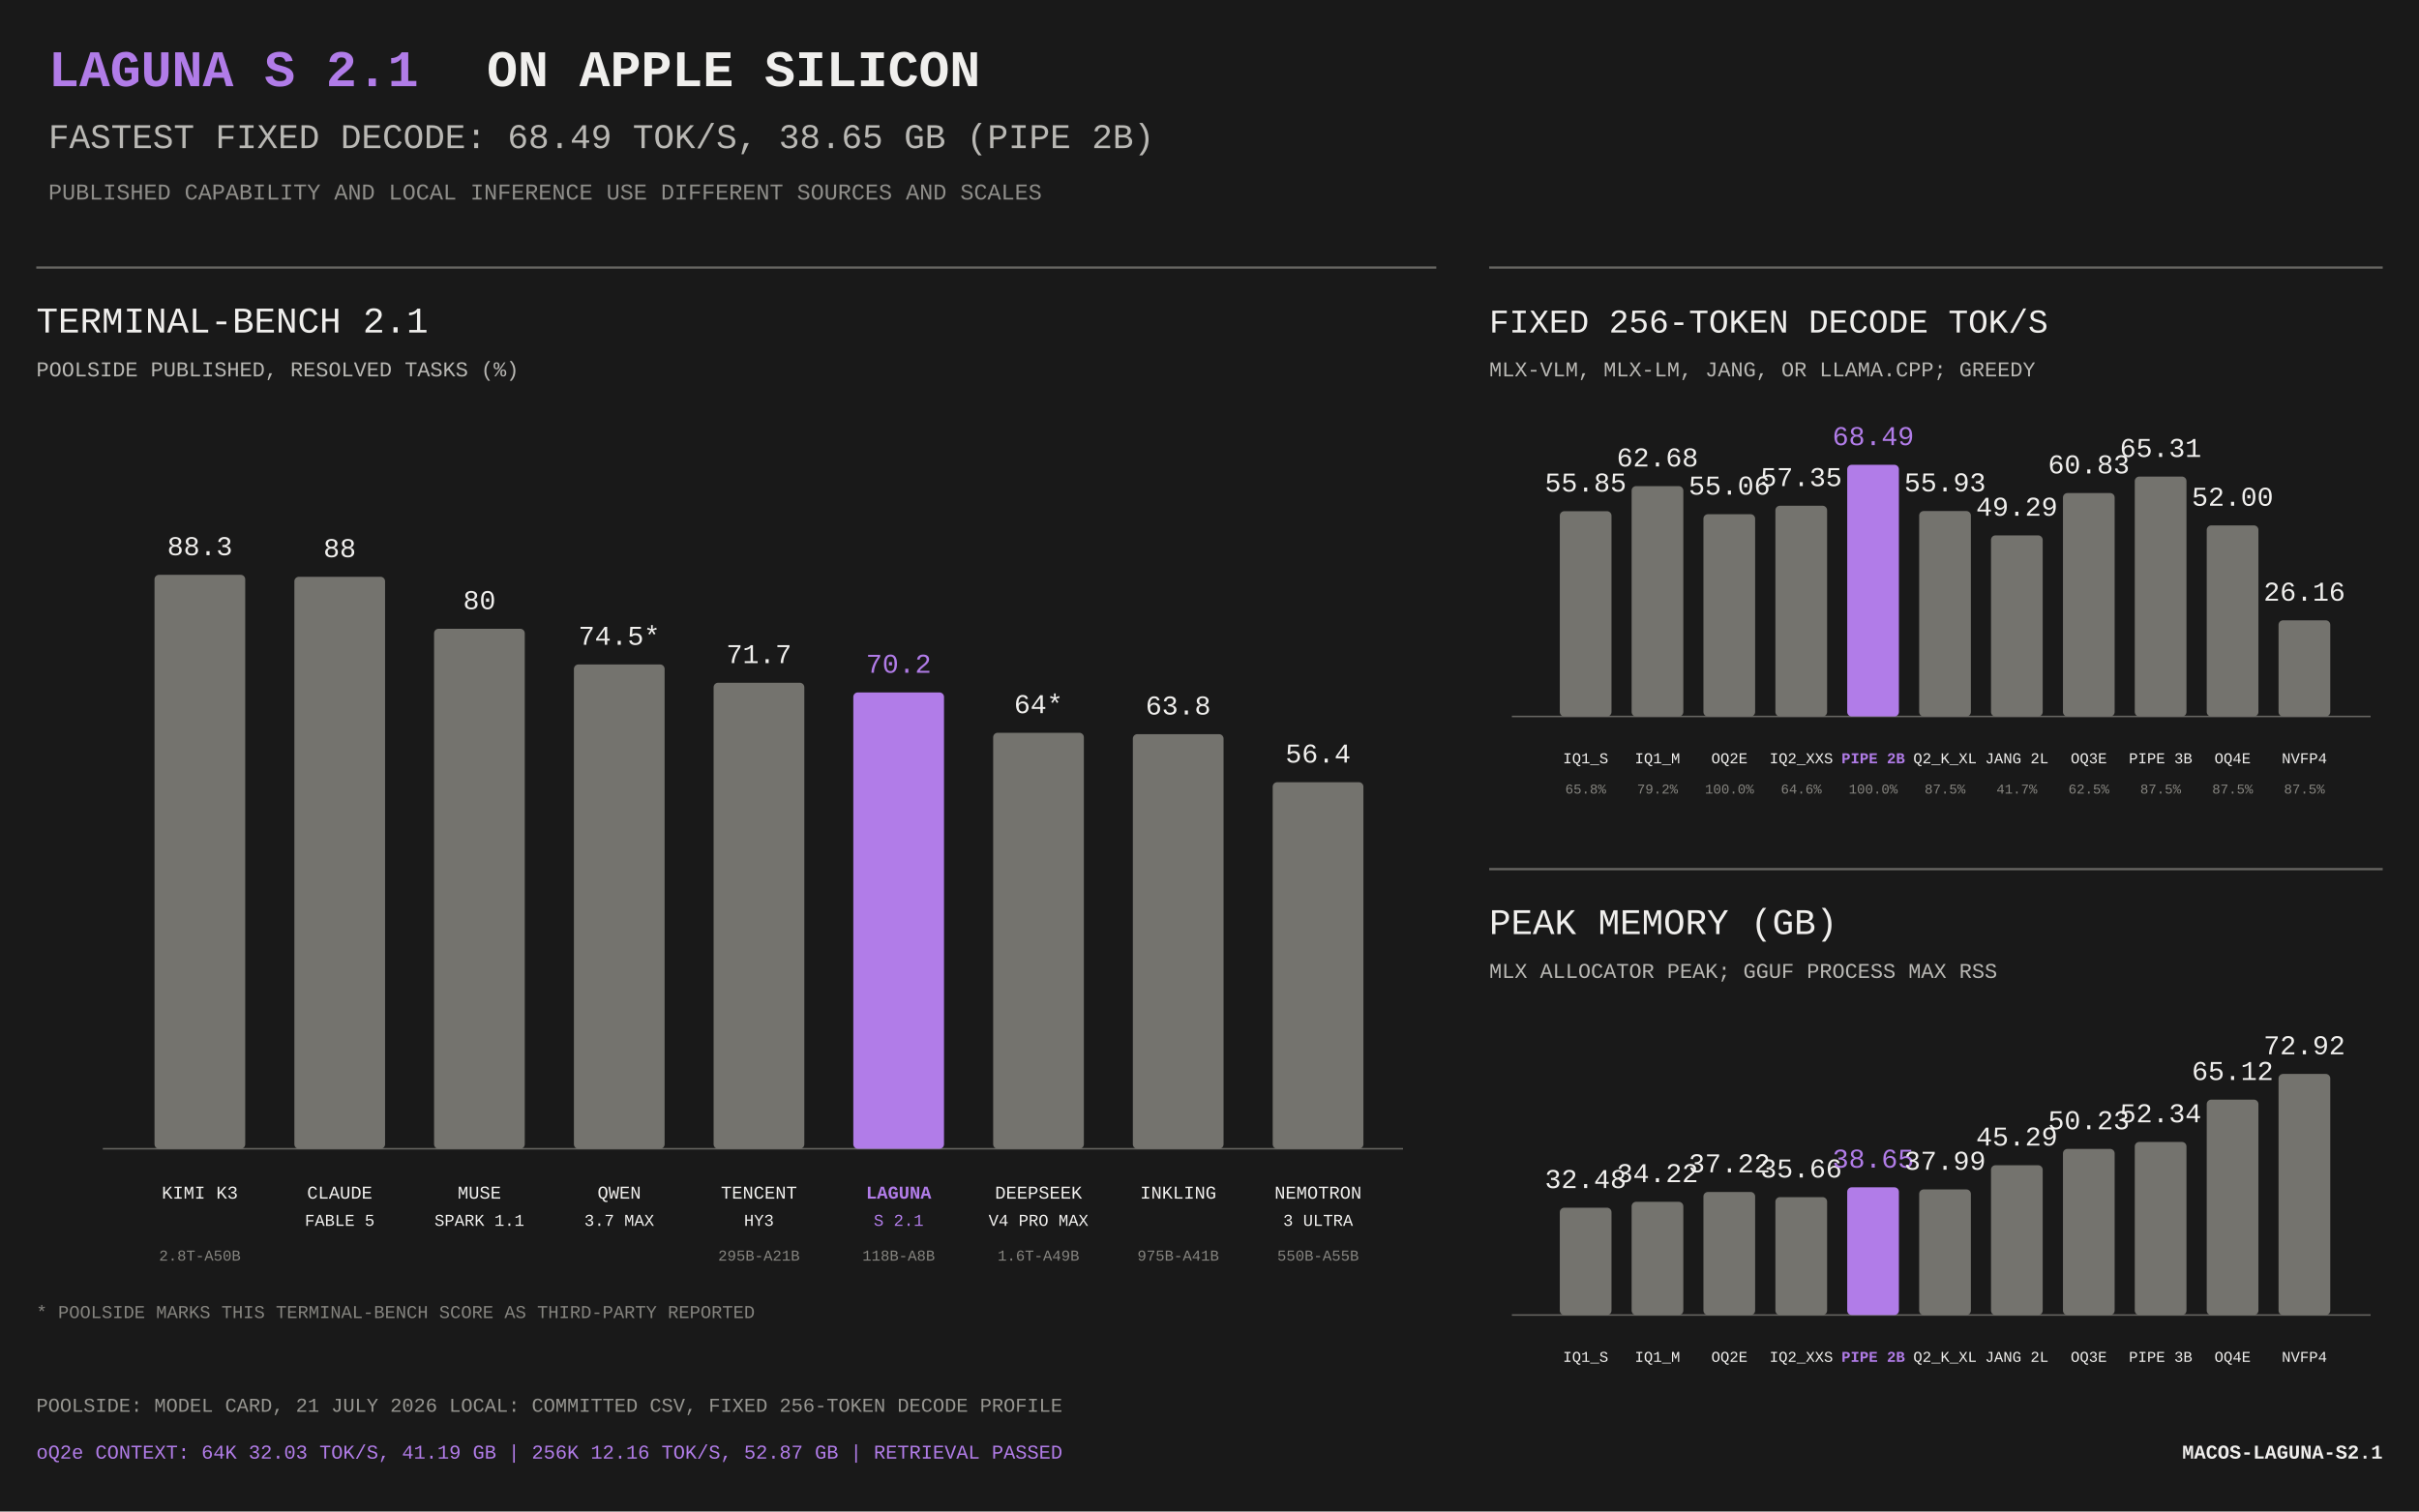
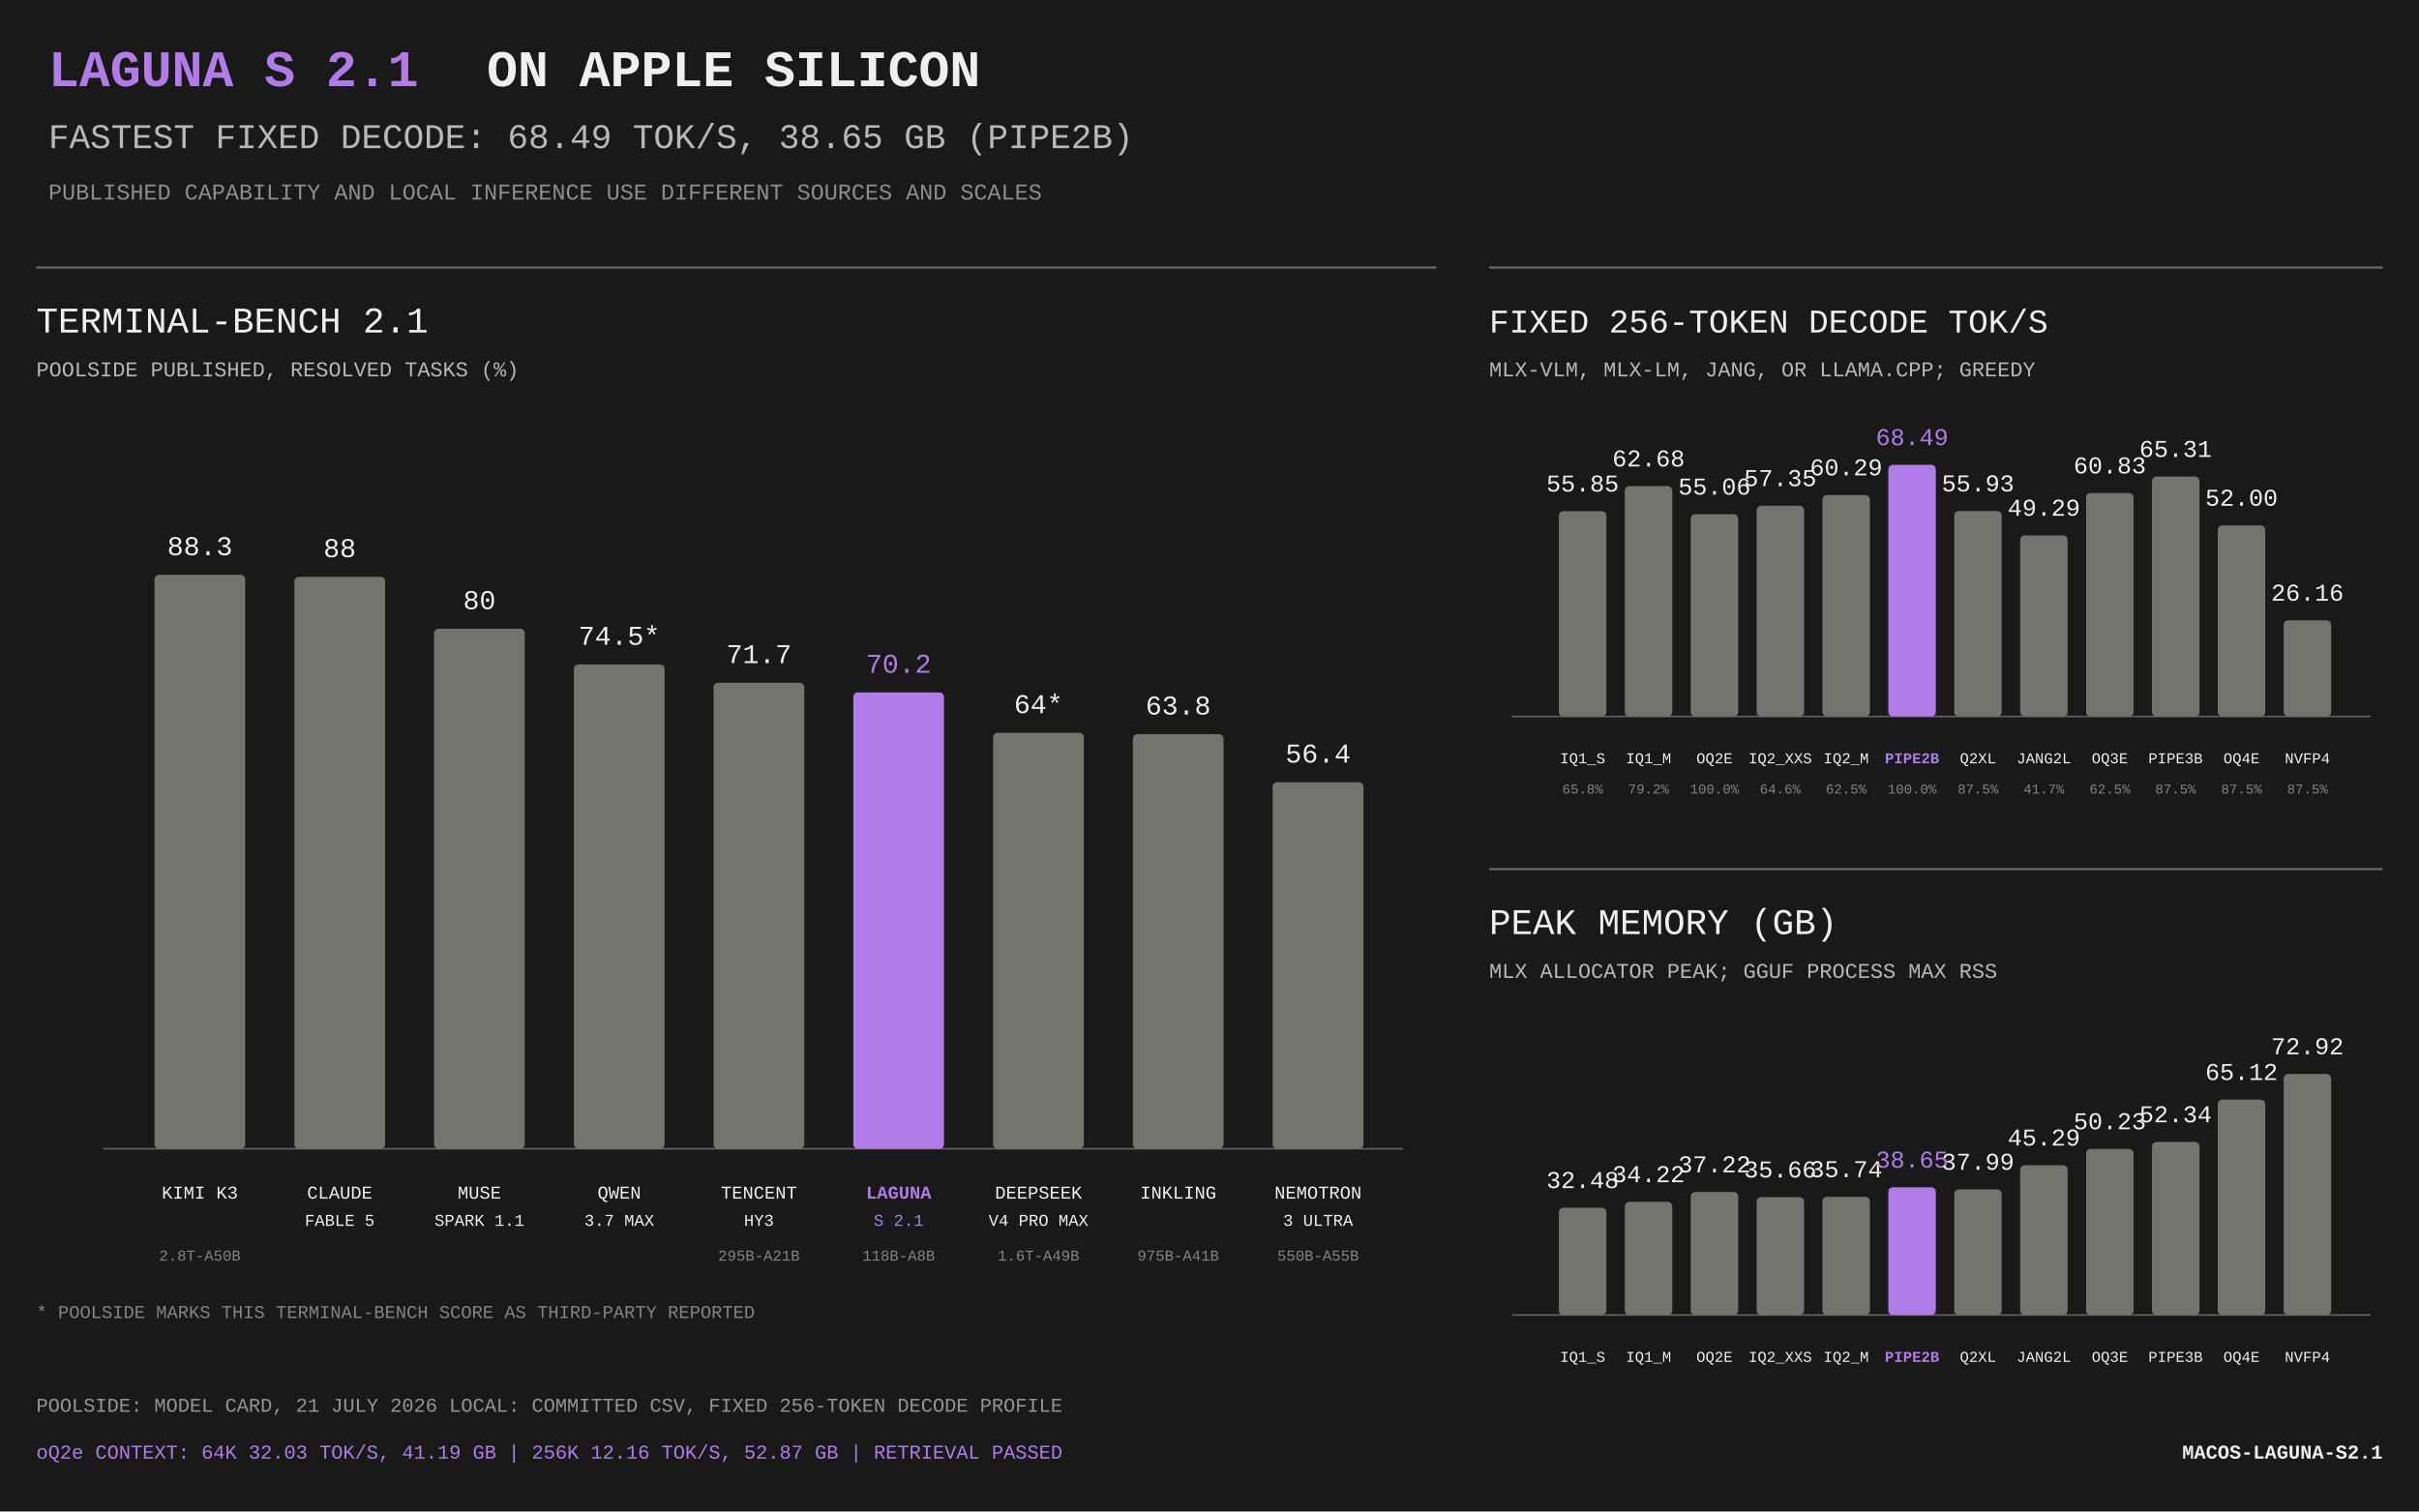
<svg xmlns="http://www.w3.org/2000/svg" width="1600" height="1000" viewBox="0 0 1600 1000" role="img" aria-labelledby="title desc">
  <rect width="1600" height="1000" fill="#191919" />
  <style>text { font-family: "SFMono-Regular", Consolas, "Liberation Mono", ui-monospace, monospace; }</style>
  <text x="32.0" y="57.0" font-size="34" font-weight="700" fill="#b17ce8" text-anchor="start">LAGUNA S 2.1</text>
  <text x="322.0" y="57.0" font-size="34" font-weight="700" fill="#f0efed" text-anchor="start">ON APPLE SILICON</text>
-   <text x="32.0" y="98.0" font-size="23" font-weight="500" fill="#b9b8b4" text-anchor="start">FASTEST FIXED DECODE: 68.49 TOK/S, 38.65 GB (PIPE 2B)</text>
+   <text x="32.0" y="98.0" font-size="23" font-weight="500" fill="#b9b8b4" text-anchor="start">FASTEST FIXED DECODE: 68.49 TOK/S, 38.65 GB (PIPE2B)</text>
  <text x="32.0" y="132.0" font-size="15" font-weight="400" fill="#8f8e8a" text-anchor="start">PUBLISHED CAPABILITY AND LOCAL INFERENCE USE DIFFERENT SOURCES AND SCALES</text>
  <line x1="24.0" y1="177.0" x2="950.0" y2="177.0" stroke="#666561" stroke-width="1.5" />
  <text x="24.0" y="220.0" font-size="24" font-weight="500" fill="#f0efed" text-anchor="start">TERMINAL-BENCH 2.1</text>
  <text x="24.0" y="249.0" font-size="14" font-weight="400" fill="#b9b8b4" text-anchor="start">POOLSIDE PUBLISHED, RESOLVED TASKS (%)</text>
  <line x1="68.0" y1="760.0" x2="928.0" y2="760.0" stroke="#666561" stroke-width="1" />
  <rect x="102.2" y="380.3" width="60.0" height="379.7" rx="3" fill="#74736e" />
  <text x="132.2" y="367.3" font-size="18" font-weight="500" fill="#f0efed" text-anchor="middle">88.3</text>
  <text x="132.2" y="793.0" font-size="12" font-weight="500" fill="#f0efed" text-anchor="middle">KIMI K3</text>
  <text x="132.2" y="834.0" font-size="10" font-weight="400" fill="#85847f" text-anchor="middle">2.8T-A50B</text>
  <rect x="194.7" y="381.6" width="60.0" height="378.4" rx="3" fill="#74736e" />
  <text x="224.7" y="368.6" font-size="18" font-weight="500" fill="#f0efed" text-anchor="middle">88</text>
  <text x="224.7" y="793.0" font-size="12" font-weight="500" fill="#f0efed" text-anchor="middle">CLAUDE</text>
  <text x="224.7" y="811.0" font-size="11" font-weight="400" fill="#f0efed" text-anchor="middle">FABLE 5</text>
  <rect x="287.1" y="416.0" width="60.0" height="344.0" rx="3" fill="#74736e" />
  <text x="317.1" y="403.0" font-size="18" font-weight="500" fill="#f0efed" text-anchor="middle">80</text>
  <text x="317.1" y="793.0" font-size="12" font-weight="500" fill="#f0efed" text-anchor="middle">MUSE</text>
  <text x="317.1" y="811.0" font-size="11" font-weight="400" fill="#f0efed" text-anchor="middle">SPARK 1.1</text>
  <rect x="379.6" y="439.6" width="60.0" height="320.4" rx="3" fill="#74736e" />
  <text x="409.6" y="426.6" font-size="18" font-weight="500" fill="#f0efed" text-anchor="middle">74.5*</text>
  <text x="409.6" y="793.0" font-size="12" font-weight="500" fill="#f0efed" text-anchor="middle">QWEN</text>
  <text x="409.6" y="811.0" font-size="11" font-weight="400" fill="#f0efed" text-anchor="middle">3.7 MAX</text>
  <rect x="472.0" y="451.7" width="60.0" height="308.3" rx="3" fill="#74736e" />
  <text x="502.0" y="438.7" font-size="18" font-weight="500" fill="#f0efed" text-anchor="middle">71.7</text>
  <text x="502.0" y="793.0" font-size="12" font-weight="500" fill="#f0efed" text-anchor="middle">TENCENT</text>
  <text x="502.0" y="811.0" font-size="11" font-weight="400" fill="#f0efed" text-anchor="middle">HY3</text>
  <text x="502.0" y="834.0" font-size="10" font-weight="400" fill="#85847f" text-anchor="middle">295B-A21B</text>
  <rect x="564.4" y="458.1" width="60.0" height="301.9" rx="3" fill="#b17ce8" />
  <text x="594.4" y="445.1" font-size="18" font-weight="500" fill="#b17ce8" text-anchor="middle">70.2</text>
  <text x="594.4" y="793.0" font-size="12" font-weight="700" fill="#b17ce8" text-anchor="middle">LAGUNA</text>
  <text x="594.4" y="811.0" font-size="11" font-weight="400" fill="#b17ce8" text-anchor="middle">S 2.1</text>
  <text x="594.4" y="834.0" font-size="10" font-weight="400" fill="#85847f" text-anchor="middle">118B-A8B</text>
  <rect x="656.9" y="484.8" width="60.0" height="275.2" rx="3" fill="#74736e" />
  <text x="686.9" y="471.8" font-size="18" font-weight="500" fill="#f0efed" text-anchor="middle">64*</text>
  <text x="686.9" y="793.0" font-size="12" font-weight="500" fill="#f0efed" text-anchor="middle">DEEPSEEK</text>
  <text x="686.9" y="811.0" font-size="11" font-weight="400" fill="#f0efed" text-anchor="middle">V4 PRO MAX</text>
  <text x="686.9" y="834.0" font-size="10" font-weight="400" fill="#85847f" text-anchor="middle">1.6T-A49B</text>
  <rect x="749.3" y="485.7" width="60.0" height="274.3" rx="3" fill="#74736e" />
  <text x="779.3" y="472.7" font-size="18" font-weight="500" fill="#f0efed" text-anchor="middle">63.8</text>
  <text x="779.3" y="793.0" font-size="12" font-weight="500" fill="#f0efed" text-anchor="middle">INKLING</text>
  <text x="779.3" y="834.0" font-size="10" font-weight="400" fill="#85847f" text-anchor="middle">975B-A41B</text>
  <rect x="841.8" y="517.5" width="60.0" height="242.5" rx="3" fill="#74736e" />
  <text x="871.8" y="504.5" font-size="18" font-weight="500" fill="#f0efed" text-anchor="middle">56.4</text>
  <text x="871.8" y="793.0" font-size="12" font-weight="500" fill="#f0efed" text-anchor="middle">NEMOTRON</text>
  <text x="871.8" y="811.0" font-size="11" font-weight="400" fill="#f0efed" text-anchor="middle">3 ULTRA</text>
  <text x="871.8" y="834.0" font-size="10" font-weight="400" fill="#85847f" text-anchor="middle">550B-A55B</text>
  <text x="24.0" y="872.0" font-size="12" font-weight="400" fill="#85847f" text-anchor="start">* POOLSIDE MARKS THIS TERMINAL-BENCH SCORE AS THIRD-PARTY REPORTED</text>
  <line x1="985.0" y1="177.0" x2="1576.0" y2="177.0" stroke="#666561" stroke-width="1.5" />
  <text x="985.0" y="220.0" font-size="22" font-weight="500" fill="#f0efed" text-anchor="start">FIXED 256-TOKEN DECODE TOK/S</text>
  <text x="985.0" y="249.0" font-size="14" font-weight="400" fill="#b9b8b4" text-anchor="start">MLX-VLM, MLX-LM, JANG, OR LLAMA.CPP; GREEDY</text>
  <line x1="1000.0" y1="474.0" x2="1568.0" y2="474.0" stroke="#666561" stroke-width="1" />
-   <rect x="1031.7" y="338.2" width="34.2" height="135.8" rx="3" fill="#74736e" />
-   <text x="1048.8" y="325.2" font-size="18" font-weight="500" fill="#f0efed" text-anchor="middle">55.85</text>
-   <text x="1048.8" y="505.0" font-size="10" font-weight="500" fill="#f0efed" text-anchor="middle">IQ1_S</text>
-   <text x="1048.8" y="525.0" font-size="9" font-weight="400" fill="#85847f" text-anchor="middle">65.8%</text>
-   <rect x="1079.2" y="321.6" width="34.2" height="152.4" rx="3" fill="#74736e" />
-   <text x="1096.3" y="308.6" font-size="18" font-weight="500" fill="#f0efed" text-anchor="middle">62.68</text>
-   <text x="1096.3" y="505.0" font-size="10" font-weight="500" fill="#f0efed" text-anchor="middle">IQ1_M</text>
-   <text x="1096.3" y="525.0" font-size="9" font-weight="400" fill="#85847f" text-anchor="middle">79.2%</text>
-   <rect x="1126.7" y="340.2" width="34.2" height="133.8" rx="3" fill="#74736e" />
-   <text x="1143.9" y="327.2" font-size="18" font-weight="500" fill="#f0efed" text-anchor="middle">55.06</text>
-   <text x="1143.9" y="505.0" font-size="10" font-weight="500" fill="#f0efed" text-anchor="middle">OQ2E</text>
-   <text x="1143.9" y="525.0" font-size="9" font-weight="400" fill="#85847f" text-anchor="middle">100.0%</text>
-   <rect x="1174.3" y="334.6" width="34.2" height="139.4" rx="3" fill="#74736e" />
-   <text x="1191.4" y="321.6" font-size="18" font-weight="500" fill="#f0efed" text-anchor="middle">57.35</text>
-   <text x="1191.4" y="505.0" font-size="10" font-weight="500" fill="#f0efed" text-anchor="middle">IQ2_XXS</text>
-   <text x="1191.4" y="525.0" font-size="9" font-weight="400" fill="#85847f" text-anchor="middle">64.6%</text>
-   <rect x="1221.8" y="307.5" width="34.2" height="166.5" rx="3" fill="#b17ce8" />
-   <text x="1239.0" y="294.5" font-size="18" font-weight="500" fill="#b17ce8" text-anchor="middle">68.49</text>
-   <text x="1239.0" y="505.0" font-size="10" font-weight="700" fill="#b17ce8" text-anchor="middle">PIPE 2B</text>
-   <text x="1239.0" y="525.0" font-size="9" font-weight="400" fill="#85847f" text-anchor="middle">100.0%</text>
-   <rect x="1269.4" y="338.1" width="34.2" height="135.9" rx="3" fill="#74736e" />
-   <text x="1286.5" y="325.1" font-size="18" font-weight="500" fill="#f0efed" text-anchor="middle">55.93</text>
-   <text x="1286.5" y="505.0" font-size="10" font-weight="500" fill="#f0efed" text-anchor="middle">Q2_K_XL</text>
-   <text x="1286.5" y="525.0" font-size="9" font-weight="400" fill="#85847f" text-anchor="middle">87.5%</text>
-   <rect x="1316.9" y="354.2" width="34.2" height="119.8" rx="3" fill="#74736e" />
-   <text x="1334.0" y="341.2" font-size="18" font-weight="500" fill="#f0efed" text-anchor="middle">49.29</text>
-   <text x="1334.0" y="505.0" font-size="10" font-weight="500" fill="#f0efed" text-anchor="middle">JANG 2L</text>
-   <text x="1334.0" y="525.0" font-size="9" font-weight="400" fill="#85847f" text-anchor="middle">41.7%</text>
-   <rect x="1364.5" y="326.2" width="34.2" height="147.8" rx="3" fill="#74736e" />
-   <text x="1381.6" y="313.2" font-size="18" font-weight="500" fill="#f0efed" text-anchor="middle">60.83</text>
-   <text x="1381.6" y="505.0" font-size="10" font-weight="500" fill="#f0efed" text-anchor="middle">OQ3E</text>
-   <text x="1381.6" y="525.0" font-size="9" font-weight="400" fill="#85847f" text-anchor="middle">62.5%</text>
-   <rect x="1412.0" y="315.3" width="34.2" height="158.7" rx="3" fill="#74736e" />
-   <text x="1429.1" y="302.3" font-size="18" font-weight="500" fill="#f0efed" text-anchor="middle">65.31</text>
-   <text x="1429.1" y="505.0" font-size="10" font-weight="500" fill="#f0efed" text-anchor="middle">PIPE 3B</text>
-   <text x="1429.1" y="525.0" font-size="9" font-weight="400" fill="#85847f" text-anchor="middle">87.5%</text>
-   <rect x="1459.6" y="347.6" width="34.2" height="126.4" rx="3" fill="#74736e" />
-   <text x="1476.7" y="334.6" font-size="18" font-weight="500" fill="#f0efed" text-anchor="middle">52.00</text>
-   <text x="1476.7" y="505.0" font-size="10" font-weight="500" fill="#f0efed" text-anchor="middle">OQ4E</text>
-   <text x="1476.7" y="525.0" font-size="9" font-weight="400" fill="#85847f" text-anchor="middle">87.5%</text>
-   <rect x="1507.1" y="410.4" width="34.2" height="63.6" rx="3" fill="#74736e" />
-   <text x="1524.2" y="397.4" font-size="18" font-weight="500" fill="#f0efed" text-anchor="middle">26.16</text>
-   <text x="1524.2" y="505.0" font-size="10" font-weight="500" fill="#f0efed" text-anchor="middle">NVFP4</text>
-   <text x="1524.2" y="525.0" font-size="9" font-weight="400" fill="#85847f" text-anchor="middle">87.5%</text>
+   <rect x="1031.1" y="338.2" width="31.4" height="135.8" rx="3" fill="#74736e" />
+   <text x="1046.8" y="325.2" font-size="16" font-weight="500" fill="#f0efed" text-anchor="middle">55.85</text>
+   <text x="1046.8" y="505.0" font-size="10" font-weight="500" fill="#f0efed" text-anchor="middle">IQ1_S</text>
+   <text x="1046.8" y="525.0" font-size="9" font-weight="400" fill="#85847f" text-anchor="middle">65.8%</text>
+   <rect x="1074.7" y="321.6" width="31.4" height="152.4" rx="3" fill="#74736e" />
+   <text x="1090.4" y="308.6" font-size="16" font-weight="500" fill="#f0efed" text-anchor="middle">62.68</text>
+   <text x="1090.4" y="505.0" font-size="10" font-weight="500" fill="#f0efed" text-anchor="middle">IQ1_M</text>
+   <text x="1090.4" y="525.0" font-size="9" font-weight="400" fill="#85847f" text-anchor="middle">79.2%</text>
+   <rect x="1118.3" y="340.2" width="31.4" height="133.8" rx="3" fill="#74736e" />
+   <text x="1134.0" y="327.2" font-size="16" font-weight="500" fill="#f0efed" text-anchor="middle">55.06</text>
+   <text x="1134.0" y="505.0" font-size="10" font-weight="500" fill="#f0efed" text-anchor="middle">OQ2E</text>
+   <text x="1134.0" y="525.0" font-size="9" font-weight="400" fill="#85847f" text-anchor="middle">100.0%</text>
+   <rect x="1161.9" y="334.6" width="31.4" height="139.4" rx="3" fill="#74736e" />
+   <text x="1177.5" y="321.6" font-size="16" font-weight="500" fill="#f0efed" text-anchor="middle">57.35</text>
+   <text x="1177.5" y="505.0" font-size="10" font-weight="500" fill="#f0efed" text-anchor="middle">IQ2_XXS</text>
+   <text x="1177.5" y="525.0" font-size="9" font-weight="400" fill="#85847f" text-anchor="middle">64.6%</text>
+   <rect x="1205.4" y="327.5" width="31.4" height="146.5" rx="3" fill="#74736e" />
+   <text x="1221.1" y="314.5" font-size="16" font-weight="500" fill="#f0efed" text-anchor="middle">60.29</text>
+   <text x="1221.1" y="505.0" font-size="10" font-weight="500" fill="#f0efed" text-anchor="middle">IQ2_M</text>
+   <text x="1221.1" y="525.0" font-size="9" font-weight="400" fill="#85847f" text-anchor="middle">62.5%</text>
+   <rect x="1249.0" y="307.5" width="31.4" height="166.5" rx="3" fill="#b17ce8" />
+   <text x="1264.7" y="294.5" font-size="16" font-weight="500" fill="#b17ce8" text-anchor="middle">68.49</text>
+   <text x="1264.7" y="505.0" font-size="10" font-weight="700" fill="#b17ce8" text-anchor="middle">PIPE2B</text>
+   <text x="1264.7" y="525.0" font-size="9" font-weight="400" fill="#85847f" text-anchor="middle">100.0%</text>
+   <rect x="1292.6" y="338.1" width="31.4" height="135.9" rx="3" fill="#74736e" />
+   <text x="1308.3" y="325.1" font-size="16" font-weight="500" fill="#f0efed" text-anchor="middle">55.93</text>
+   <text x="1308.3" y="505.0" font-size="10" font-weight="500" fill="#f0efed" text-anchor="middle">Q2XL</text>
+   <text x="1308.3" y="525.0" font-size="9" font-weight="400" fill="#85847f" text-anchor="middle">87.5%</text>
+   <rect x="1336.2" y="354.2" width="31.4" height="119.8" rx="3" fill="#74736e" />
+   <text x="1351.9" y="341.2" font-size="16" font-weight="500" fill="#f0efed" text-anchor="middle">49.29</text>
+   <text x="1351.9" y="505.0" font-size="10" font-weight="500" fill="#f0efed" text-anchor="middle">JANG2L</text>
+   <text x="1351.9" y="525.0" font-size="9" font-weight="400" fill="#85847f" text-anchor="middle">41.7%</text>
+   <rect x="1379.8" y="326.2" width="31.4" height="147.8" rx="3" fill="#74736e" />
+   <text x="1395.5" y="313.2" font-size="16" font-weight="500" fill="#f0efed" text-anchor="middle">60.83</text>
+   <text x="1395.5" y="505.0" font-size="10" font-weight="500" fill="#f0efed" text-anchor="middle">OQ3E</text>
+   <text x="1395.5" y="525.0" font-size="9" font-weight="400" fill="#85847f" text-anchor="middle">62.5%</text>
+   <rect x="1423.4" y="315.3" width="31.4" height="158.7" rx="3" fill="#74736e" />
+   <text x="1439.0" y="302.3" font-size="16" font-weight="500" fill="#f0efed" text-anchor="middle">65.31</text>
+   <text x="1439.0" y="505.0" font-size="10" font-weight="500" fill="#f0efed" text-anchor="middle">PIPE3B</text>
+   <text x="1439.0" y="525.0" font-size="9" font-weight="400" fill="#85847f" text-anchor="middle">87.5%</text>
+   <rect x="1466.9" y="347.6" width="31.4" height="126.4" rx="3" fill="#74736e" />
+   <text x="1482.6" y="334.6" font-size="16" font-weight="500" fill="#f0efed" text-anchor="middle">52.00</text>
+   <text x="1482.6" y="505.0" font-size="10" font-weight="500" fill="#f0efed" text-anchor="middle">OQ4E</text>
+   <text x="1482.6" y="525.0" font-size="9" font-weight="400" fill="#85847f" text-anchor="middle">87.5%</text>
+   <rect x="1510.5" y="410.4" width="31.4" height="63.6" rx="3" fill="#74736e" />
+   <text x="1526.2" y="397.4" font-size="16" font-weight="500" fill="#f0efed" text-anchor="middle">26.16</text>
+   <text x="1526.2" y="505.0" font-size="10" font-weight="500" fill="#f0efed" text-anchor="middle">NVFP4</text>
+   <text x="1526.2" y="525.0" font-size="9" font-weight="400" fill="#85847f" text-anchor="middle">87.5%</text>
  <line x1="985.0" y1="575.0" x2="1576.0" y2="575.0" stroke="#666561" stroke-width="1.5" />
  <text x="985.0" y="618.0" font-size="24" font-weight="500" fill="#f0efed" text-anchor="start">PEAK MEMORY (GB)</text>
  <text x="985.0" y="647.0" font-size="14" font-weight="400" fill="#b9b8b4" text-anchor="start">MLX ALLOCATOR PEAK; GGUF PROCESS MAX RSS</text>
  <line x1="1000.0" y1="870.0" x2="1568.0" y2="870.0" stroke="#666561" stroke-width="1" />
-   <rect x="1031.7" y="799.0" width="34.2" height="71.0" rx="3" fill="#74736e" />
-   <text x="1048.8" y="786.0" font-size="18" font-weight="500" fill="#f0efed" text-anchor="middle">32.48</text>
-   <text x="1048.8" y="901.0" font-size="10" font-weight="500" fill="#f0efed" text-anchor="middle">IQ1_S</text>
-   <rect x="1079.2" y="795.1" width="34.2" height="74.9" rx="3" fill="#74736e" />
-   <text x="1096.3" y="782.1" font-size="18" font-weight="500" fill="#f0efed" text-anchor="middle">34.22</text>
-   <text x="1096.3" y="901.0" font-size="10" font-weight="500" fill="#f0efed" text-anchor="middle">IQ1_M</text>
-   <rect x="1126.7" y="788.6" width="34.2" height="81.4" rx="3" fill="#74736e" />
-   <text x="1143.9" y="775.6" font-size="18" font-weight="500" fill="#f0efed" text-anchor="middle">37.22</text>
-   <text x="1143.9" y="901.0" font-size="10" font-weight="500" fill="#f0efed" text-anchor="middle">OQ2E</text>
-   <rect x="1174.3" y="792.0" width="34.2" height="78.0" rx="3" fill="#74736e" />
-   <text x="1191.4" y="779.0" font-size="18" font-weight="500" fill="#f0efed" text-anchor="middle">35.66</text>
-   <text x="1191.4" y="901.0" font-size="10" font-weight="500" fill="#f0efed" text-anchor="middle">IQ2_XXS</text>
-   <rect x="1221.8" y="785.5" width="34.2" height="84.5" rx="3" fill="#b17ce8" />
-   <text x="1239.0" y="772.5" font-size="18" font-weight="500" fill="#b17ce8" text-anchor="middle">38.65</text>
-   <text x="1239.0" y="901.0" font-size="10" font-weight="700" fill="#b17ce8" text-anchor="middle">PIPE 2B</text>
-   <rect x="1269.4" y="786.9" width="34.2" height="83.1" rx="3" fill="#74736e" />
-   <text x="1286.5" y="773.9" font-size="18" font-weight="500" fill="#f0efed" text-anchor="middle">37.99</text>
-   <text x="1286.5" y="901.0" font-size="10" font-weight="500" fill="#f0efed" text-anchor="middle">Q2_K_XL</text>
-   <rect x="1316.9" y="770.9" width="34.2" height="99.1" rx="3" fill="#74736e" />
-   <text x="1334.0" y="757.9" font-size="18" font-weight="500" fill="#f0efed" text-anchor="middle">45.29</text>
-   <text x="1334.0" y="901.0" font-size="10" font-weight="500" fill="#f0efed" text-anchor="middle">JANG 2L</text>
-   <rect x="1364.5" y="760.1" width="34.2" height="109.9" rx="3" fill="#74736e" />
-   <text x="1381.6" y="747.1" font-size="18" font-weight="500" fill="#f0efed" text-anchor="middle">50.23</text>
-   <text x="1381.6" y="901.0" font-size="10" font-weight="500" fill="#f0efed" text-anchor="middle">OQ3E</text>
-   <rect x="1412.0" y="755.5" width="34.2" height="114.5" rx="3" fill="#74736e" />
-   <text x="1429.1" y="742.5" font-size="18" font-weight="500" fill="#f0efed" text-anchor="middle">52.34</text>
-   <text x="1429.1" y="901.0" font-size="10" font-weight="500" fill="#f0efed" text-anchor="middle">PIPE 3B</text>
-   <rect x="1459.6" y="727.5" width="34.2" height="142.5" rx="3" fill="#74736e" />
-   <text x="1476.7" y="714.5" font-size="18" font-weight="500" fill="#f0efed" text-anchor="middle">65.12</text>
-   <text x="1476.7" y="901.0" font-size="10" font-weight="500" fill="#f0efed" text-anchor="middle">OQ4E</text>
-   <rect x="1507.1" y="710.5" width="34.2" height="159.5" rx="3" fill="#74736e" />
-   <text x="1524.2" y="697.5" font-size="18" font-weight="500" fill="#f0efed" text-anchor="middle">72.92</text>
-   <text x="1524.2" y="901.0" font-size="10" font-weight="500" fill="#f0efed" text-anchor="middle">NVFP4</text>
+   <rect x="1031.1" y="799.0" width="31.4" height="71.0" rx="3" fill="#74736e" />
+   <text x="1046.8" y="786.0" font-size="16" font-weight="500" fill="#f0efed" text-anchor="middle">32.48</text>
+   <text x="1046.8" y="901.0" font-size="10" font-weight="500" fill="#f0efed" text-anchor="middle">IQ1_S</text>
+   <rect x="1074.7" y="795.1" width="31.4" height="74.9" rx="3" fill="#74736e" />
+   <text x="1090.4" y="782.1" font-size="16" font-weight="500" fill="#f0efed" text-anchor="middle">34.22</text>
+   <text x="1090.4" y="901.0" font-size="10" font-weight="500" fill="#f0efed" text-anchor="middle">IQ1_M</text>
+   <rect x="1118.3" y="788.6" width="31.4" height="81.4" rx="3" fill="#74736e" />
+   <text x="1134.0" y="775.6" font-size="16" font-weight="500" fill="#f0efed" text-anchor="middle">37.22</text>
+   <text x="1134.0" y="901.0" font-size="10" font-weight="500" fill="#f0efed" text-anchor="middle">OQ2E</text>
+   <rect x="1161.9" y="792.0" width="31.4" height="78.0" rx="3" fill="#74736e" />
+   <text x="1177.5" y="779.0" font-size="16" font-weight="500" fill="#f0efed" text-anchor="middle">35.66</text>
+   <text x="1177.5" y="901.0" font-size="10" font-weight="500" fill="#f0efed" text-anchor="middle">IQ2_XXS</text>
+   <rect x="1205.4" y="791.8" width="31.4" height="78.2" rx="3" fill="#74736e" />
+   <text x="1221.1" y="778.8" font-size="16" font-weight="500" fill="#f0efed" text-anchor="middle">35.74</text>
+   <text x="1221.1" y="901.0" font-size="10" font-weight="500" fill="#f0efed" text-anchor="middle">IQ2_M</text>
+   <rect x="1249.0" y="785.5" width="31.4" height="84.5" rx="3" fill="#b17ce8" />
+   <text x="1264.7" y="772.5" font-size="16" font-weight="500" fill="#b17ce8" text-anchor="middle">38.65</text>
+   <text x="1264.7" y="901.0" font-size="10" font-weight="700" fill="#b17ce8" text-anchor="middle">PIPE2B</text>
+   <rect x="1292.6" y="786.9" width="31.4" height="83.1" rx="3" fill="#74736e" />
+   <text x="1308.3" y="773.9" font-size="16" font-weight="500" fill="#f0efed" text-anchor="middle">37.99</text>
+   <text x="1308.3" y="901.0" font-size="10" font-weight="500" fill="#f0efed" text-anchor="middle">Q2XL</text>
+   <rect x="1336.2" y="770.9" width="31.4" height="99.1" rx="3" fill="#74736e" />
+   <text x="1351.9" y="757.9" font-size="16" font-weight="500" fill="#f0efed" text-anchor="middle">45.29</text>
+   <text x="1351.9" y="901.0" font-size="10" font-weight="500" fill="#f0efed" text-anchor="middle">JANG2L</text>
+   <rect x="1379.8" y="760.1" width="31.4" height="109.9" rx="3" fill="#74736e" />
+   <text x="1395.5" y="747.1" font-size="16" font-weight="500" fill="#f0efed" text-anchor="middle">50.23</text>
+   <text x="1395.5" y="901.0" font-size="10" font-weight="500" fill="#f0efed" text-anchor="middle">OQ3E</text>
+   <rect x="1423.4" y="755.5" width="31.4" height="114.5" rx="3" fill="#74736e" />
+   <text x="1439.0" y="742.5" font-size="16" font-weight="500" fill="#f0efed" text-anchor="middle">52.34</text>
+   <text x="1439.0" y="901.0" font-size="10" font-weight="500" fill="#f0efed" text-anchor="middle">PIPE3B</text>
+   <rect x="1466.9" y="727.5" width="31.4" height="142.5" rx="3" fill="#74736e" />
+   <text x="1482.6" y="714.5" font-size="16" font-weight="500" fill="#f0efed" text-anchor="middle">65.12</text>
+   <text x="1482.6" y="901.0" font-size="10" font-weight="500" fill="#f0efed" text-anchor="middle">OQ4E</text>
+   <rect x="1510.5" y="710.5" width="31.4" height="159.5" rx="3" fill="#74736e" />
+   <text x="1526.2" y="697.5" font-size="16" font-weight="500" fill="#f0efed" text-anchor="middle">72.92</text>
+   <text x="1526.2" y="901.0" font-size="10" font-weight="500" fill="#f0efed" text-anchor="middle">NVFP4</text>
  <text x="24.0" y="934.0" font-size="13" font-weight="400" fill="#969590" text-anchor="start">POOLSIDE: MODEL CARD, 21 JULY 2026    LOCAL: COMMITTED CSV, FIXED 256-TOKEN DECODE PROFILE</text>
  <text x="24.0" y="965.0" font-size="13" font-weight="500" fill="#b17ce8" text-anchor="start">oQ2e CONTEXT: 64K 32.03 TOK/S, 41.19 GB    |    256K 12.16 TOK/S, 52.87 GB    |    RETRIEVAL PASSED</text>
  <text x="1576.0" y="965.0" font-size="13" font-weight="700" fill="#f0efed" text-anchor="end">MACOS-LAGUNA-S2.1</text>
</svg>
